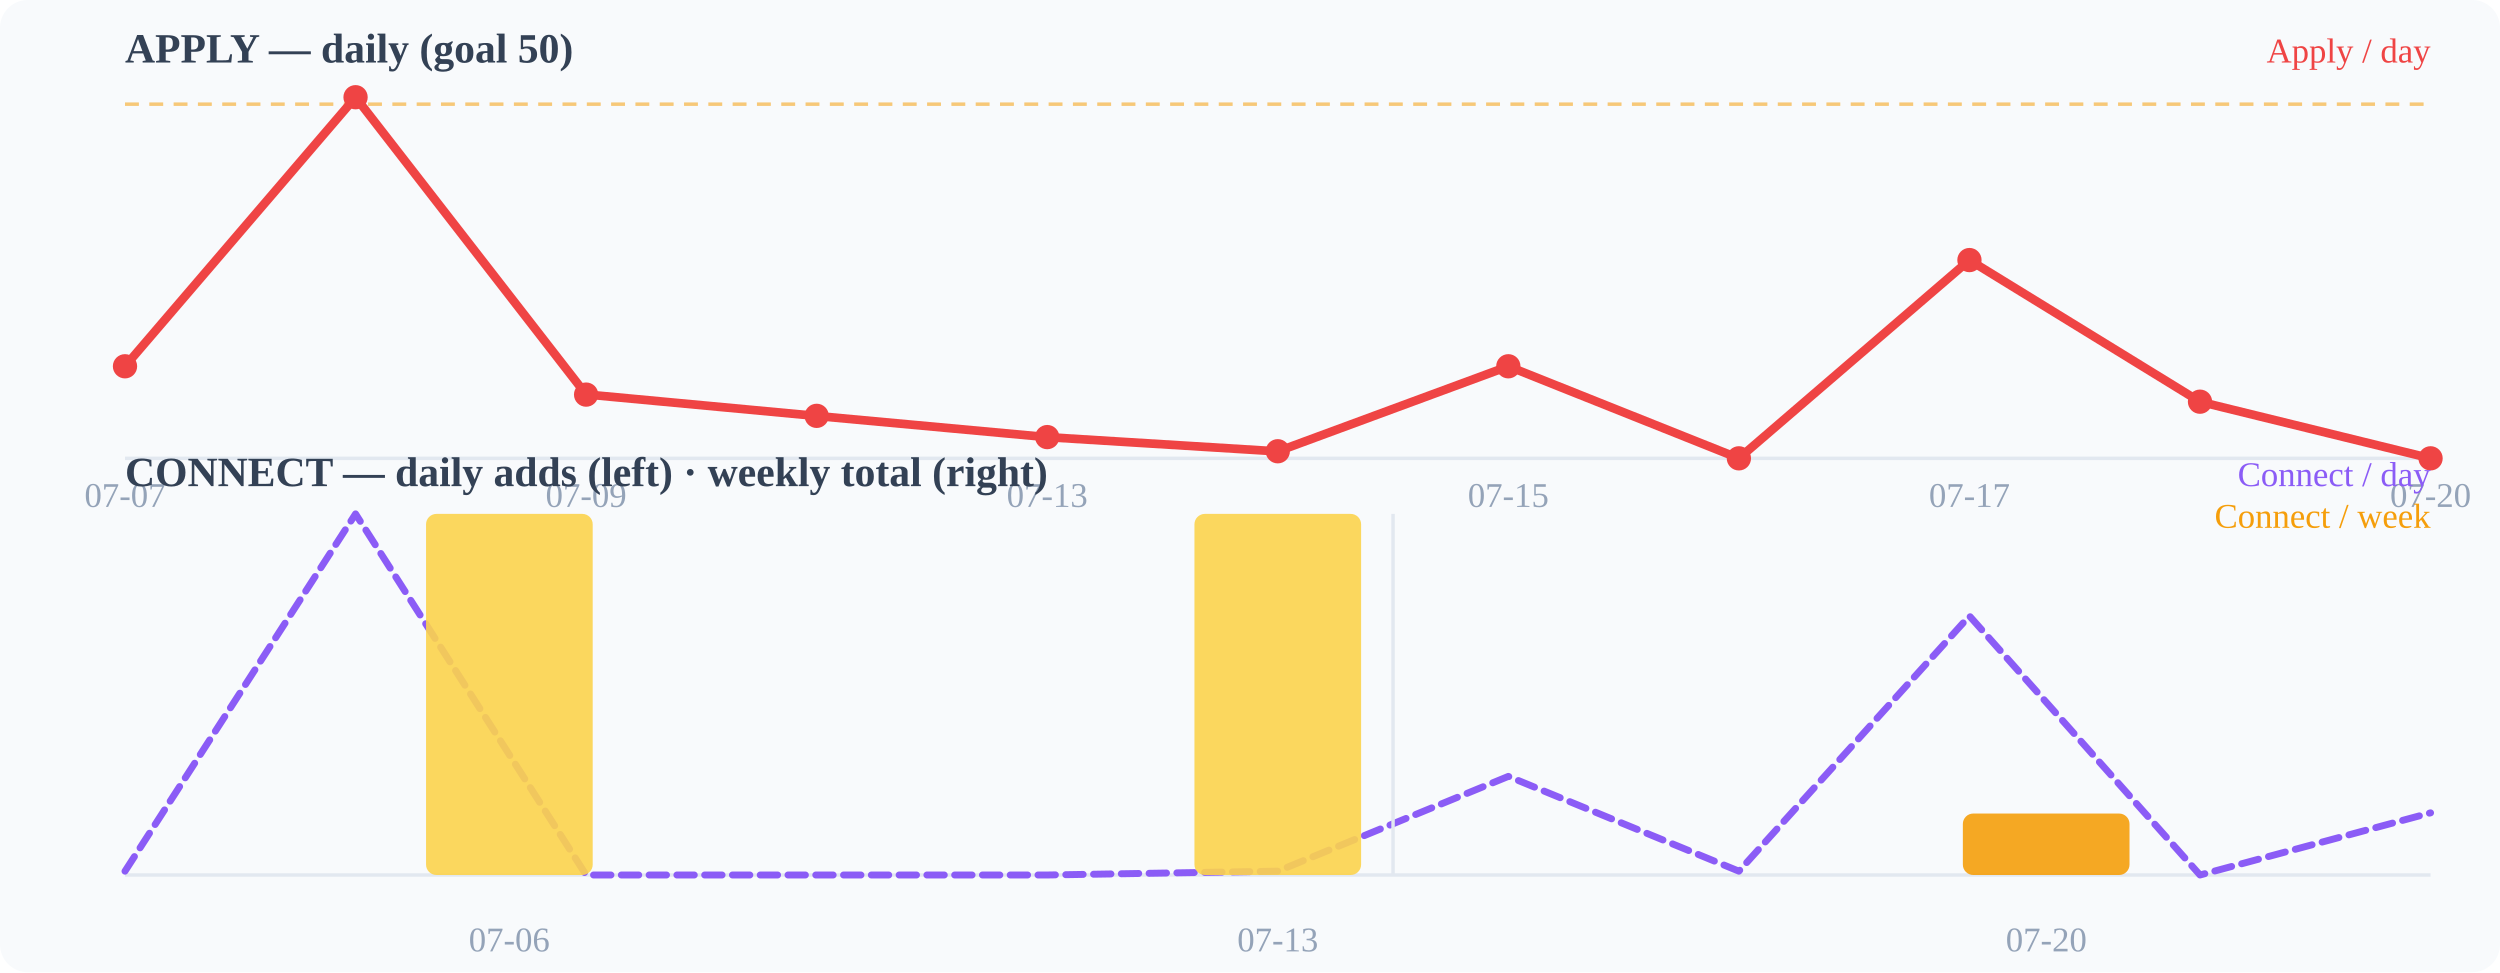
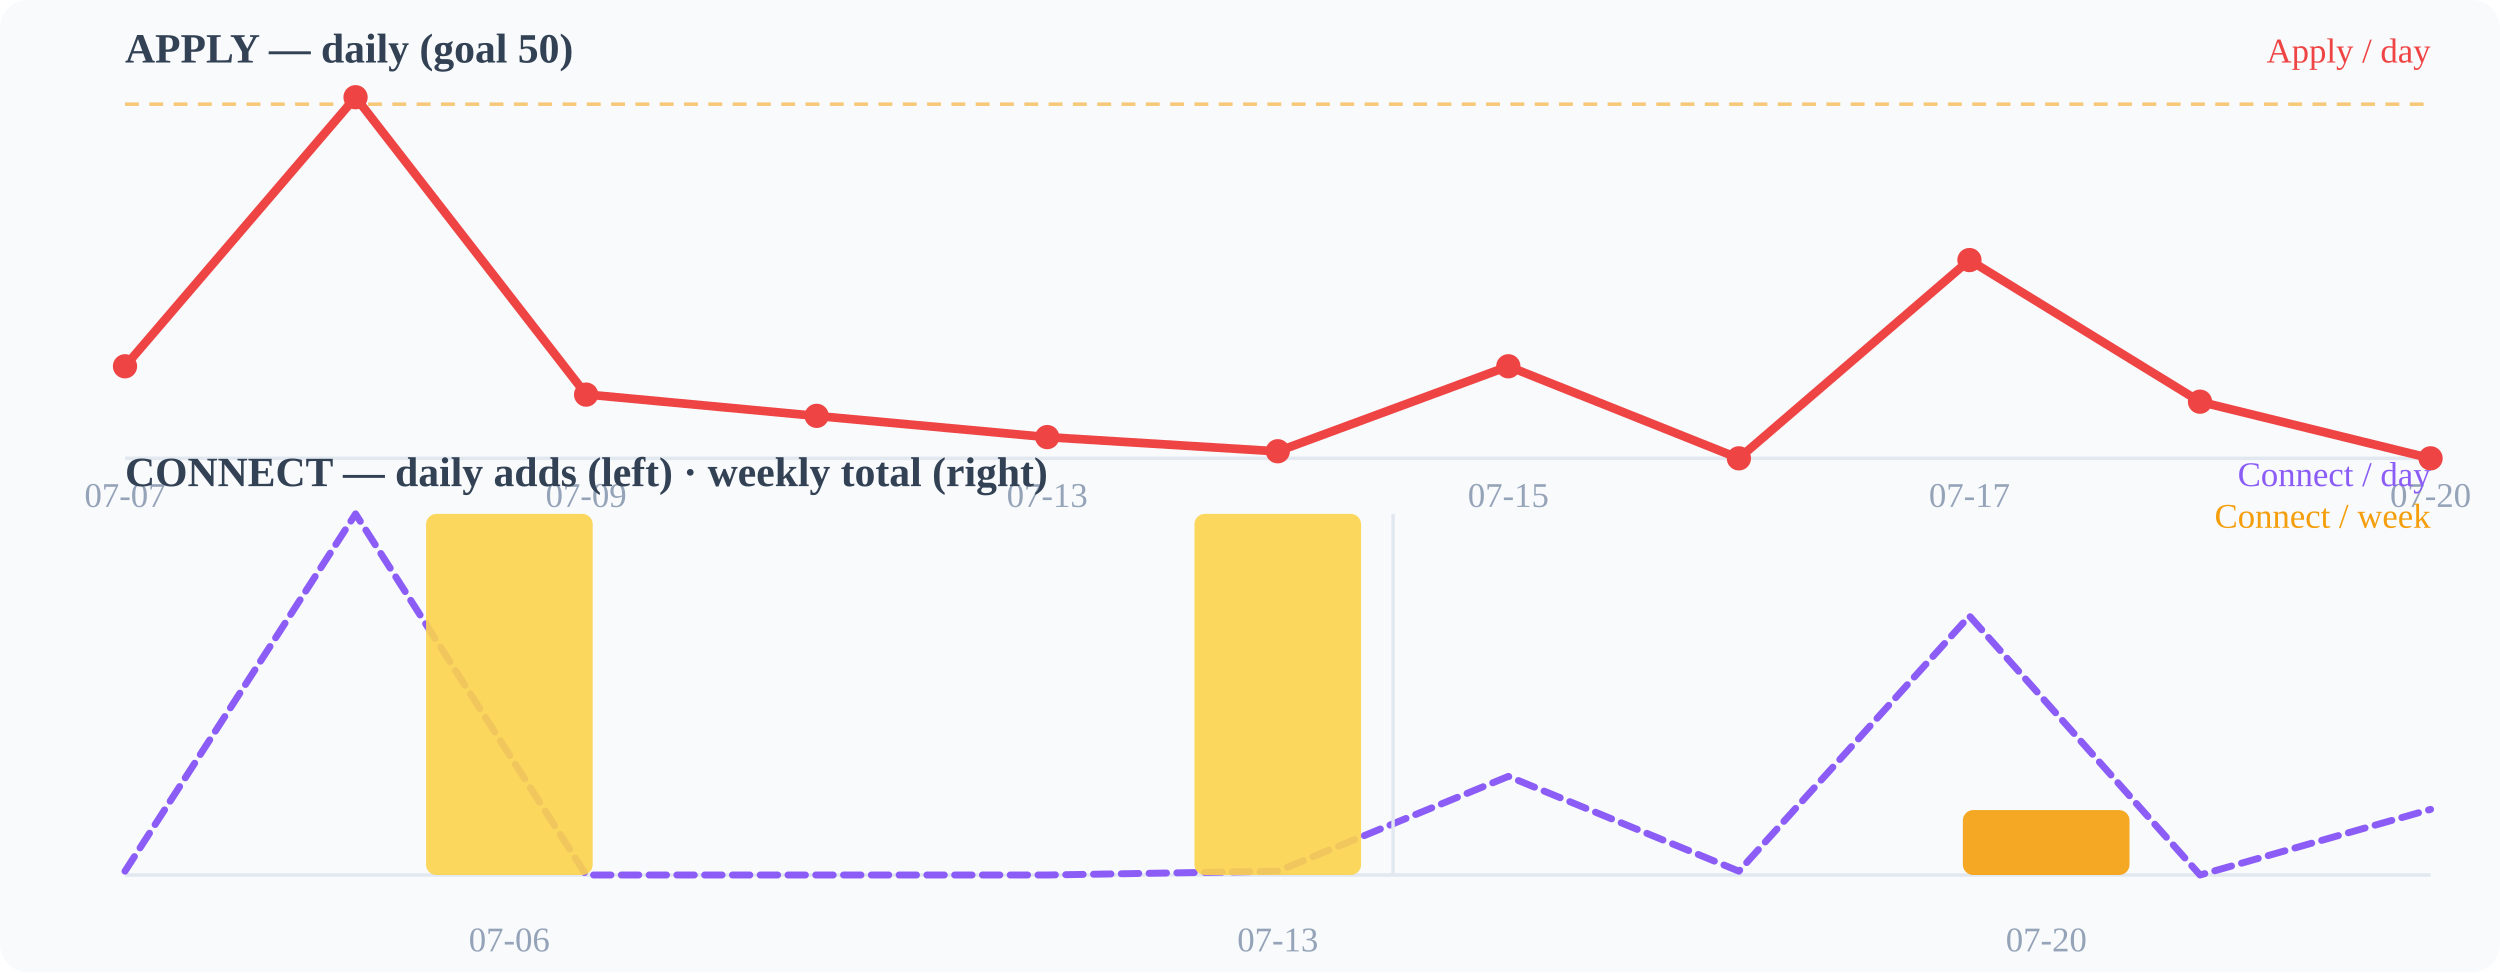
<svg xmlns="http://www.w3.org/2000/svg" width="720" height="280" viewBox="0 0 720 280">
  <rect width="720" height="280" fill="#f8fafc" rx="8" />
  <text x="36" y="18" font-size="12" font-weight="600" fill="#334155">APPLY — daily (goal 50)</text>
  <line x1="36" y1="132" x2="700" y2="132" stroke="#e2e8f0" stroke-width="1" />
  <line x1="36" y1="30.0" x2="700" y2="30.0" stroke="#f59e0b" stroke-width="1" stroke-dasharray="4 3" opacity="0.55" />
  <polyline points="36.0,105.5 102.4,28.0 168.8,113.6 235.2,119.8 301.6,125.9 368.0,130.0 434.4,105.5 500.8,132.0 567.2,74.9 633.6,115.7 700.0,132.0" fill="none" stroke="#ef4444" stroke-width="2.5" stroke-linecap="round" stroke-linejoin="round" />
  <circle cx="36" cy="105.49" r="3.5" fill="#ef4444" />
  <circle cx="102.4" cy="28" r="3.5" fill="#ef4444" />
  <circle cx="168.8" cy="113.647" r="3.5" fill="#ef4444" />
  <circle cx="235.2" cy="119.765" r="3.5" fill="#ef4444" />
  <circle cx="301.6" cy="125.882" r="3.5" fill="#ef4444" />
  <circle cx="368" cy="129.961" r="3.5" fill="#ef4444" />
  <circle cx="434.4" cy="105.49" r="3.5" fill="#ef4444" />
  <circle cx="500.8" cy="132" r="3.5" fill="#ef4444" />
  <circle cx="567.2" cy="74.902" r="3.5" fill="#ef4444" />
  <circle cx="633.6" cy="115.686" r="3.5" fill="#ef4444" />
  <circle cx="700" cy="132" r="3.5" fill="#ef4444" />
  <text x="36" y="146" font-size="10" fill="#94a3b8" text-anchor="middle">07-07</text>
  <text x="168.8" y="146" font-size="10" fill="#94a3b8" text-anchor="middle">07-09</text>
  <text x="301.6" y="146" font-size="10" fill="#94a3b8" text-anchor="middle">07-13</text>
  <text x="434.4" y="146" font-size="10" fill="#94a3b8" text-anchor="middle">07-15</text>
  <text x="567.2" y="146" font-size="10" fill="#94a3b8" text-anchor="middle">07-17</text>
  <text x="700" y="146" font-size="10" fill="#94a3b8" text-anchor="middle">07-20</text>
  <text x="36" y="140" font-size="12" font-weight="600" fill="#334155">CONNECT — daily adds (left) · weekly total (right)</text>
  <line x1="36" y1="252" x2="700" y2="252" stroke="#e2e8f0" stroke-width="1" />
-   <polyline points="36.0,250.9 102.4,148.0 168.8,252.0 235.2,252.0 301.6,252.0 368.0,250.9 434.4,223.6 500.8,250.9 567.2,177.4 633.6,252.0 700.0,234.1" fill="none" stroke="#8b5cf6" stroke-width="2" stroke-linecap="round" stroke-linejoin="round" stroke-dasharray="5 3" />
+   <polyline points="36.0,250.9 102.4,148.0 168.8,252.0 235.2,252.0 301.6,252.0 368.0,250.9 434.4,223.6 500.8,250.9 567.2,177.4 633.6,252.0 700.0,233.1" fill="none" stroke="#8b5cf6" stroke-width="2" stroke-linecap="round" stroke-linejoin="round" stroke-dasharray="5 3" />
  <rect x="122.7" y="148.0" width="48" height="104.0" rx="3" fill="#fcd34d" opacity="0.9" />
  <rect x="344.0" y="148.0" width="48" height="104.0" rx="3" fill="#fcd34d" opacity="0.9" />
-   <rect x="565.3" y="234.3" width="48" height="17.7" rx="3" fill="#f59e0b" opacity="0.9" />
+   <rect x="565.3" y="233.3" width="48" height="18.7" rx="3" fill="#f59e0b" opacity="0.9" />
  <line x1="401.2" y1="148" x2="401.2" y2="252" stroke="#e2e8f0" stroke-width="1" />
  <text x="146.667" y="274" font-size="10" fill="#94a3b8" text-anchor="middle">07-06</text>
  <text x="368" y="274" font-size="10" fill="#94a3b8" text-anchor="middle">07-13</text>
  <text x="589.333" y="274" font-size="10" fill="#94a3b8" text-anchor="middle">07-20</text>
  <text x="700" y="18" font-size="10" fill="#ef4444" text-anchor="end">Apply / day</text>
  <text x="700" y="140" font-size="10" fill="#8b5cf6" text-anchor="end">Connect / day</text>
  <text x="700" y="152" font-size="10" fill="#f59e0b" text-anchor="end">Connect / week</text>
</svg>
